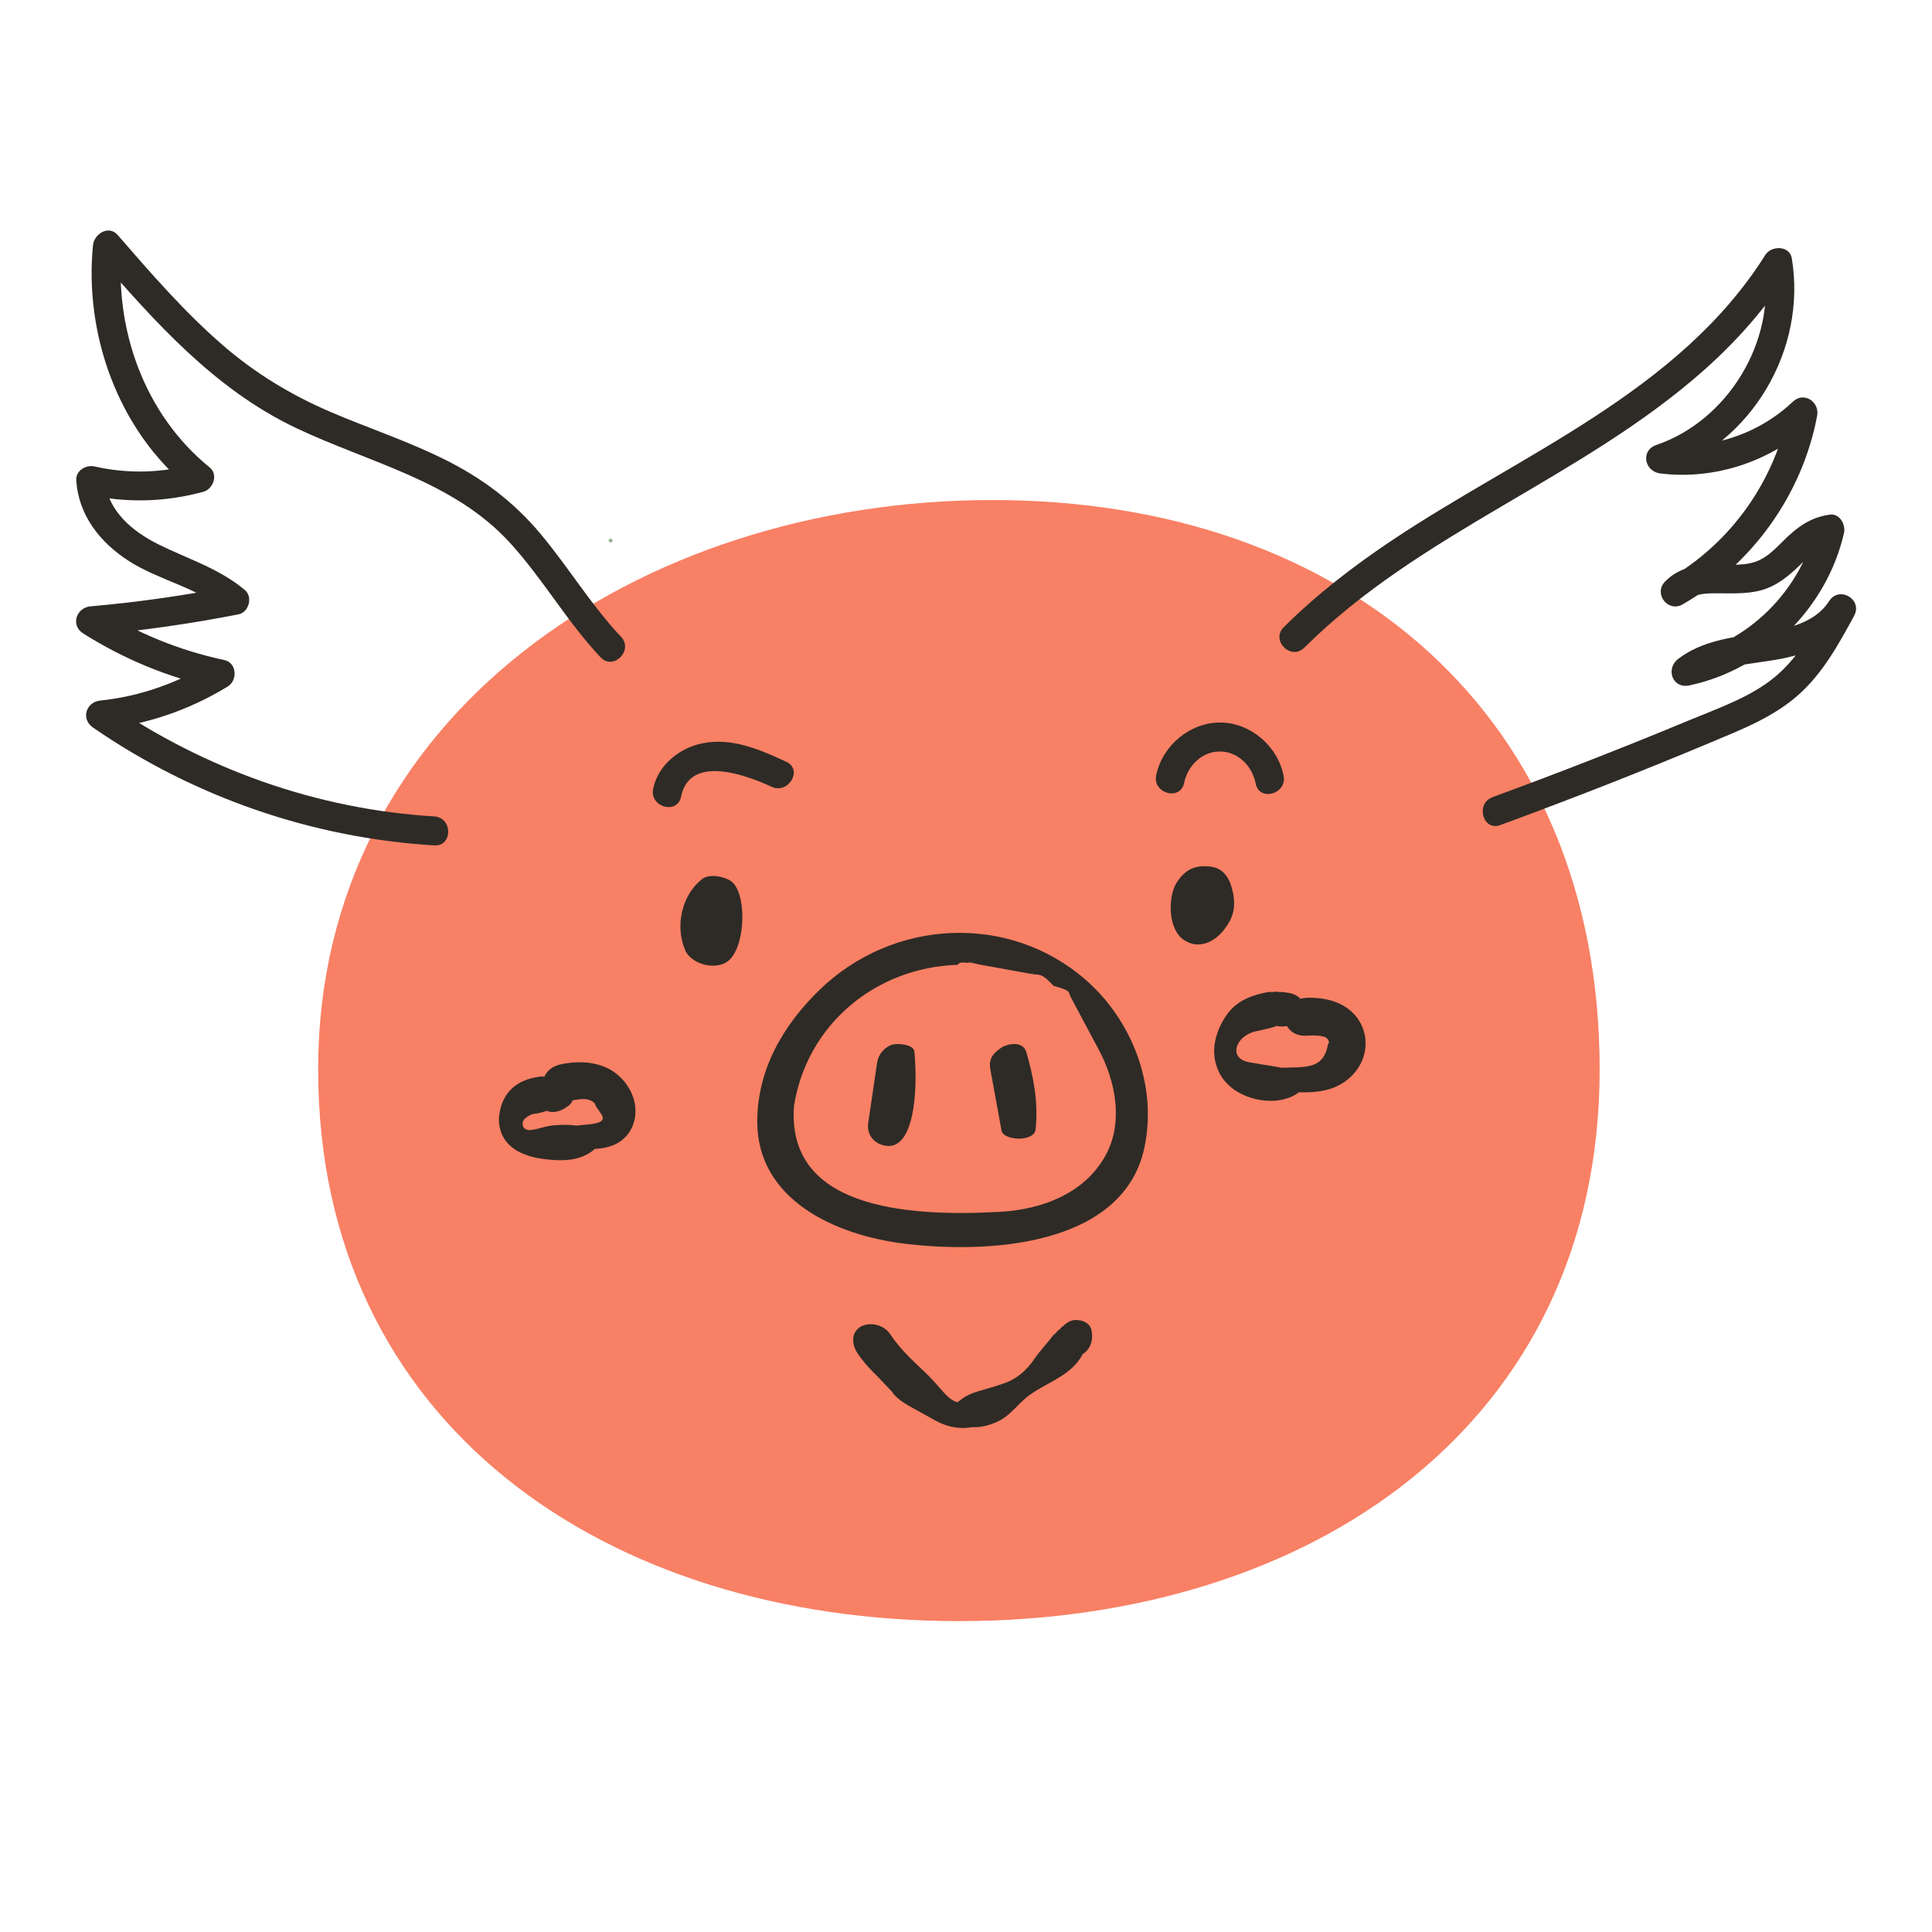
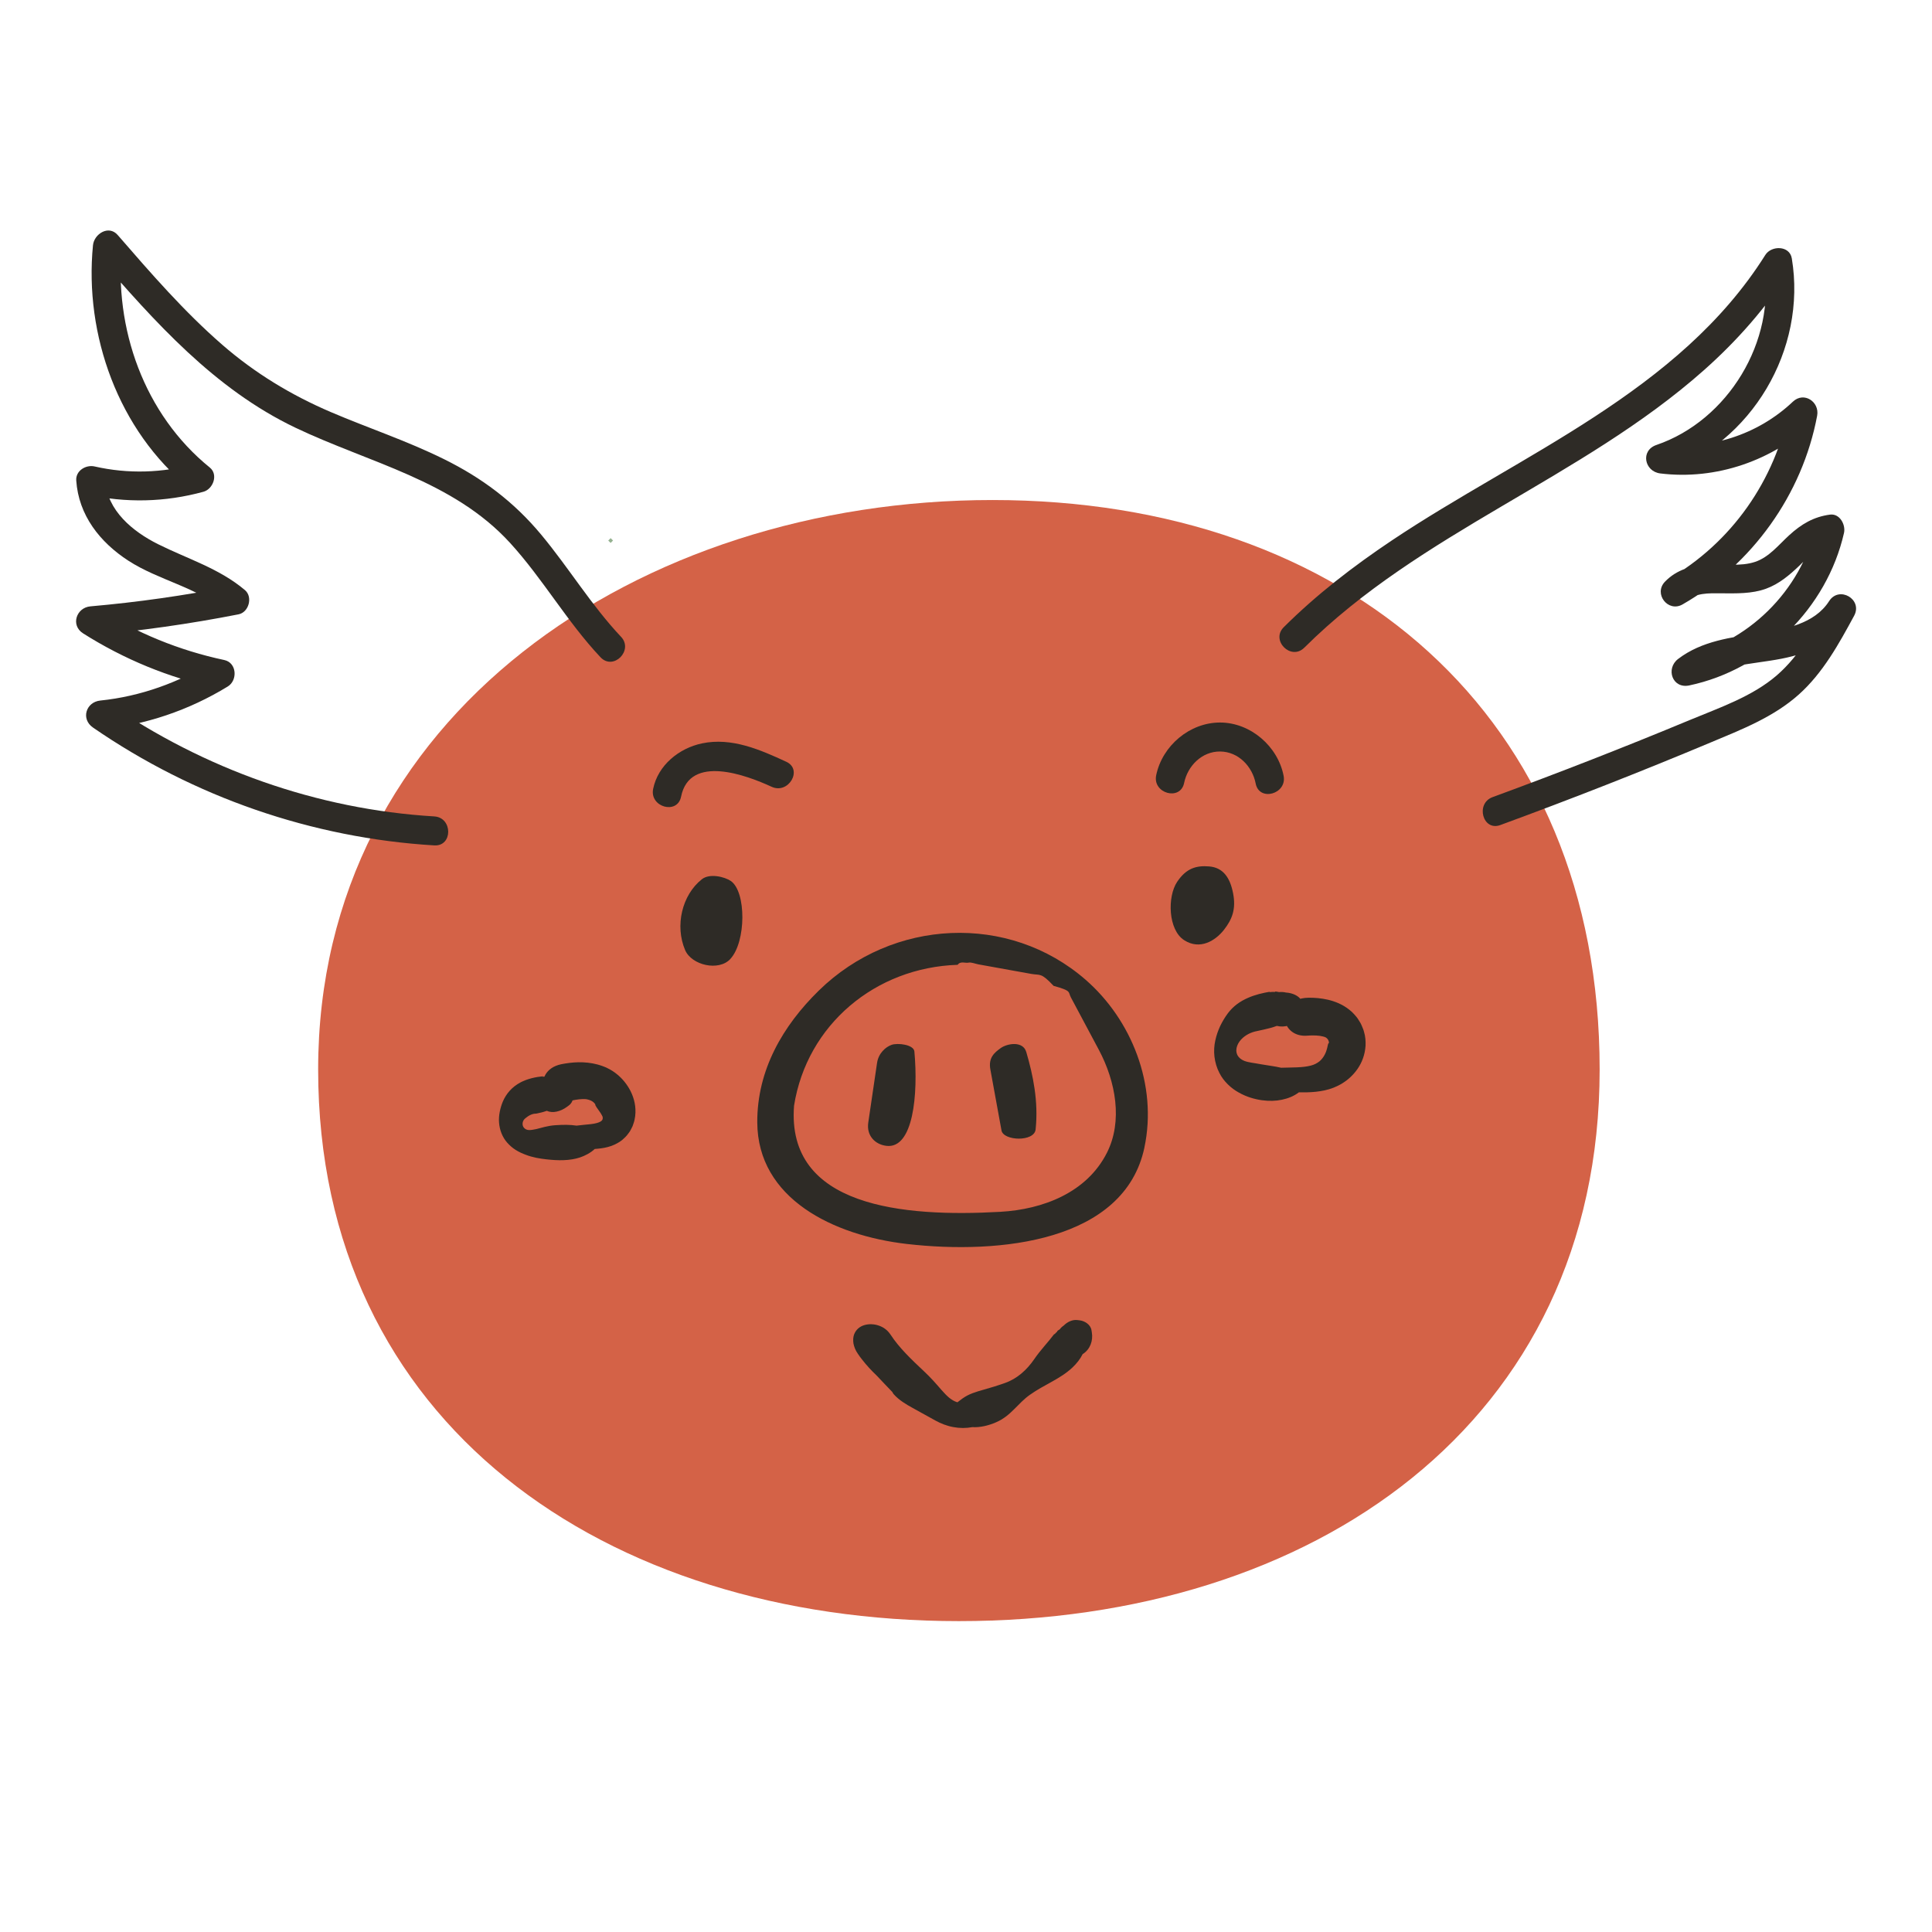
<svg xmlns="http://www.w3.org/2000/svg" id="Layer_1" data-name="Layer 1" viewBox="0 0 800 800">
  <defs>
    <style>
      .cls-1 {
        fill: #94b190;
      }

      .cls-2 {
        fill: #2e2b26;
      }

      .cls-3 {
-         fill: #F88065;
+         fill: #D46247;
      }
    </style>
  </defs>
  <path class="cls-3" d="M131.74,442.85c0,146.53,118.79,228.42,265.32,228.42s265.32-81.89,265.32-228.42-104.89-235.8-251.42-235.8-279.22,89.27-279.22,235.8Z" />
  <path class="cls-2" d="M473.87,475.22c-8.29,38.88-59.7,44.32-98.34,39.88-30.44-3.5-61.82-18.75-61.96-50.36-.09-21.67,10.58-39.98,25.48-54.56,30.61-29.95,78.75-32.11,110.45-4.51,19.03,16.56,29.89,43.57,24.36,69.55ZM455.03,434.75l-11.6-21.75c-1.21-2.27.47-2.69-7.16-4.78-5.28-5.64-5.47-4.27-9.25-4.95l-21.89-3.95c-1.29-.23-2.99-.98-4.17-.7s-3.28-.78-4.42.89c-34.03,1.09-62.41,24.77-67.74,58.33-3.26,41.94,45.15,46.22,85.39,43.95,17.66-1,35.8-7.92,44.16-24.44,6.65-13.14,3.63-29.55-3.32-42.6Z" />
  <rect class="cls-1" x="252.14" y="223.11" width="1.41" height="1.41" transform="translate(-84.2 244.35) rotate(-45)" />
  <path class="cls-3" d="M378.63,435.4c-.26-2.88-6.98-3.63-9.45-2.75s-5.42,3.48-6.01,7.48l-3.64,24.72c-.8,5.4,2.82,9.04,7.49,9.62,11.17,1.37,13.22-21.34,11.61-39.07ZM428.83,467.67c1.21-11.56-1.05-22.42-3.87-32.04-1.37-4.69-7.85-3.59-10.6-1.62s-5.16,4-4.28,8.79l4.62,25.31c.79,4.35,13.58,4.82,14.13-.43Z" />
  <path class="cls-2" d="M378.63,435.4c1.61,17.73-.44,40.44-11.61,39.07-4.67-.57-8.29-4.22-7.49-9.62l3.64-24.72c.59-4,3.51-6.59,6.01-7.48s9.19-.13,9.45,2.75Z" />
  <path class="cls-2" d="M428.83,467.67c-.55,5.25-13.34,4.78-14.13.43l-4.62-25.31c-.87-4.79,1.66-6.92,4.28-8.79,2.76-1.97,9.23-3.07,10.6,1.62,2.82,9.62,5.08,20.48,3.87,32.04Z" />
  <path class="cls-2" d="M446.97,546.71l-.94-.11c-1.98-.22-4.07.77-5.59,2.3-.61.4-1.17.93-1.65,1.57-.22.14-.44.24-.65.41l-.37.28.07.15c-.46.39-.88.83-1.27,1.29l.09-.35c-2.82,3.74-5.78,6.7-8.39,10.53-3.07,4.48-7.11,8.11-12.04,9.85-.96.36-1.95.68-2.95,1-1,.35-1.96.63-2.92.91-1.91.56-3.75,1.07-5.39,1.58-1.65.51-3.09,1.03-4.42,1.73-1.34.7-2.57,1.61-4.11,2.81-2.58-.77-4.44-2.69-6.56-5.07-1.04-1.19-2.19-2.54-3.41-3.86-1.21-1.31-2.45-2.59-3.76-3.81-5.37-5.04-10.42-9.87-13.89-15.19-.69-1.01-1.39-1.8-2.25-2.42-.79-.63-1.73-1.08-2.68-1.41-1.88-.66-4.08-.77-5.99-.2-1.91.57-3.53,1.87-4.28,3.99-.35,1.04-.43,2.27-.22,3.63.26,1.32.8,2.8,1.8,4.22.53.83,1.12,1.58,1.7,2.33,1.91,2.47,3.98,4.7,6.11,6.72,2.19,2.35,4.39,4.61,6.51,6.84.14.32.31.63.55.89,2.18,2.43,5.02,4.14,7.87,5.7,3.13,1.73,6.29,3.48,9.4,5.2,2.15,1.19,4.77,2.24,7.43,2.71,2.66.5,5.35.48,7.81.02,3.2.18,6.61-.6,9.85-2,3.23-1.38,5.59-3.5,7.62-5.54,2.07-2.04,3.94-4.11,6.39-5.84,3.03-2.16,6.1-3.74,9.12-5.44,3.02-1.69,6-3.48,8.64-5.99,1.67-1.6,3.15-3.47,4.09-5.41,3.18-1.99,4.37-5.61,3.82-8.98l-.15-.95c-.38-2.34-2.81-3.85-4.96-4.09Z" />
  <g id="eyes">
    <path class="cls-2" d="M302.44,397.08c-4.84,5.24-16.07,2.59-18.74-3.66-4.31-10.09-1.31-22.84,6.95-29.36,3.21-2.53,9.43-1.01,11.98.75,6.41,4.43,6.37,25.14-.2,32.26Z" />
    <path class="cls-2" d="M510.61,369.95c1.25,6.51-.39,10.73-3.83,15.11s-9.85,8.5-16.47,4.23-7-17.98-2.88-24.14c3.79-5.66,7.96-6.83,13.3-6.38,5.77.49,8.64,4.69,9.88,11.18Z" />
  </g>
  <g id="ears">
    <path class="cls-2" d="M540.07,268.21c48.07-47.89,114.84-70.02,165.38-114.83,13.8-12.23,26.08-26.13,35.91-41.75l-10.97-1.43c5.14,30.99-14.87,63.94-44.5,74.05-6.71,2.29-5,10.98,1.6,11.79,23.13,2.83,46.55-5.28,63.42-21.23l-10.03-5.84c-5.59,29.76-23.92,55.88-50.23,70.95,2.42,3.14,4.85,6.28,7.27,9.42,3.89-4.02,9.64-3.69,14.85-3.66,6.16.03,12.58.24,18.46-1.89,5.47-1.98,9.8-5.69,13.95-9.65,3.47-3.32,7.5-8.38,12.61-9.05l-5.79-7.6c-6.22,27.31-28.3,48.96-55.68,54.75,1.54,3.66,3.08,7.31,4.62,10.97,10.6-8.1,24.12-7.99,36.68-10.44,11.9-2.32,23.4-7.23,30.13-17.79-3.45-2.02-6.91-4.04-10.36-6.06-5.97,11.03-12.04,22.42-21.67,30.74-10.17,8.78-23.77,13.39-36,18.48-26.99,11.22-54.22,21.86-81.67,31.93-7.19,2.64-4.08,14.24,3.19,11.57,29.27-10.74,58.3-22.12,87.06-34.18,12.81-5.37,26.02-10.47,36.53-19.86,10-8.93,16.61-20.97,22.92-32.62,3.69-6.81-6.21-12.57-10.36-6.06-6.05,9.49-18.47,11.71-28.79,13.24-11.78,1.74-23.96,3.24-33.72,10.69-5.26,4.02-2.41,12.45,4.62,10.97,31.21-6.59,56.98-32.03,64.06-63.13.76-3.35-1.7-8.13-5.79-7.6-6.81.9-11.9,3.96-16.92,8.55-4.36,3.98-8.31,9.08-14.08,11.01-6.14,2.05-13.1.76-19.45,1.11-6.77.38-13.05,2.09-17.89,7.1s1.28,12.85,7.27,9.42c28.79-16.5,49.62-45.48,55.74-78.13,1.08-5.76-5.46-10.15-10.03-5.84-14.75,13.95-34.86,20.17-54.94,17.71l1.6,11.79c36.29-12.37,59.14-51.09,52.88-88.81-.89-5.4-8.45-5.43-10.97-1.43-35.68,56.72-101.12,82.41-154.67,118.23-15.92,10.65-31.16,22.39-44.75,35.92-5.48,5.46,3.01,13.94,8.49,8.49h0Z" />
    <path class="cls-2" d="M257.17,263.7c-12.32-13.07-21.61-28.54-33.07-42.31s-24.66-23.55-40.18-31.23-31.3-12.85-46.86-19.5c-16.45-7.03-31.49-16.14-45.01-27.89-15.82-13.75-29.6-29.65-43.31-45.45-3.74-4.32-9.78-.45-10.24,4.24-3.65,37.14,10.57,76.76,39.91,100.53.88-3.34,1.77-6.69,2.65-10.03-13.78,3.79-27.94,4.26-41.89,1.09-3.56-.81-7.87,1.71-7.6,5.79.96,14.39,9.79,25.6,21.61,33.25,12.59,8.14,28.17,10.87,39.77,20.66l2.65-10.03c-19.24,3.78-38.64,6.55-58.17,8.26-5.82.51-8.3,7.84-3.03,11.18,16.95,10.74,35.65,18.45,55.29,22.62-.48-3.66-.96-7.31-1.43-10.97-14.25,8.71-30.07,14.46-46.73,16.17-5.95.61-8.13,7.66-3.03,11.18,41.73,28.78,90.72,45.75,141.32,48.8,7.71.46,7.69-11.54,0-12-48.54-2.92-95.29-19.59-135.27-47.16-1.01,3.73-2.02,7.45-3.03,11.18,18.82-1.93,36.64-7.94,52.78-17.81,4.17-2.55,3.8-9.85-1.43-10.97-18.72-3.98-36.26-11.18-52.42-21.41-1.01,3.73-2.02,7.45-3.03,11.18,20.6-1.81,41.08-4.71,61.36-8.69,4.26-.84,6-7.2,2.65-10.03-10.69-9.02-23.68-12.88-35.99-19.02-10.46-5.23-21.04-13.87-21.88-26.4l-7.6,5.79c16.04,3.64,32.41,3.26,48.27-1.09,4.01-1.1,6.26-7.1,2.65-10.03-27.2-22.03-39.78-57.65-36.4-92.05l-10.24,4.24c23.89,27.54,48.6,55.32,82.06,71.3,30.51,14.57,65.3,21.85,88.94,47.75,13.59,14.89,23.58,32.64,37.43,47.33,5.31,5.63,13.78-2.87,8.49-8.49h0Z" />
  </g>
  <path class="cls-2" d="M490.32,324.21c1.45-7.06,7.35-13.1,14.92-13.03s13.34,6.18,14.71,13.27c1.47,7.57,13.03,4.37,11.57-3.19-2.36-12.23-13.69-22.05-26.28-22.08s-23.97,9.6-26.49,21.84c-1.55,7.54,10.01,10.76,11.57,3.19h0Z" />
  <path class="cls-2" d="M325.58,315.43c-10.89-5.03-22.62-10.17-34.86-7.62-9.56,1.99-18.29,9.06-20.27,18.88-1.52,7.54,10.05,10.77,11.57,3.19,3.58-17.8,27.29-8.8,37.5-4.09,6.96,3.22,13.07-7.12,6.06-10.36h0Z" />
  <path class="cls-2" d="M539.32,414.84l-.55-.83c-1.15-1.73-3.57-2.85-6.27-3.02-.87-.21-1.85-.28-2.88-.19-.32-.06-.62-.14-.96-.17l-.6-.06-.08.15c-.79-.02-1.6,0-2.42.13l.42-.22c-3.14.54-6.27,1.25-9.3,2.6-.76.31-1.49.72-2.23,1.11-.75.44-1.56.94-2.26,1.48-1.44,1.08-2.7,2.36-3.78,3.79-1.25,1.7-2.3,3.46-3.19,5.32-.86,1.87-1.55,3.84-2,5.94-.46,2.08-.61,4.35-.34,6.66.26,2.29.97,4.71,2.06,6.78,1.68,3.38,4.81,6.35,8.01,8.08,3.23,1.83,6.52,2.75,9.56,3.19,3.02.42,5.91.31,8.31-.21,2.47-.51,4.93-1.46,7.01-3.05,2.27.03,4.59.01,6.99-.24,2.41-.26,4.86-.71,7.38-1.69,2.61-1.04,5.03-2.51,7.12-4.5,2.08-2,3.92-4.48,5.05-7.64.58-1.63.96-3.4,1.08-5.26.07-1.86-.06-3.81-.62-5.66-.22-.96-.62-1.76-.97-2.63-.33-.86-.84-1.66-1.36-2.46-.49-.82-1.1-1.53-1.74-2.23-.62-.73-1.31-1.32-2.02-1.89-2.86-2.28-5.96-3.46-8.8-4.14-2.86-.66-5.58-.88-8.15-.84-3.97.06-6.64,1.52-8.18,3.31-1.55,1.8-1.98,3.97-1.62,5.93.36,1.97,1.48,3.74,3.1,4.91,1.63,1.18,3.75,1.76,6.28,1.55.71-.04,1.42-.1,2.08-.09,1.13-.03,2.12.07,3.07.17.86.16,1.72.32,2.26.57.16.08.32.15.41.26.1.09.24.17.34.26.13.21.34.35.42.58.16.16.16.49.29.71.02.12,0,.22.03.32,0,.11-.03.21-.02.31-.14.1-.26.19-.28.28-.16.43-.23,1.01-.43,1.82-.19.8-.52,1.77-1.04,2.75-.52.97-1.23,1.93-2.09,2.66-.97.79-2.23,1.45-3.6,1.79-3.48.92-7.81.74-12.32.9-2.81-.66-5.67-.95-8.48-1.46-2.71-.54-4.89-.67-6.7-1.36-.89-.35-1.72-.85-2.38-1.61-.62-.72-1-1.67-1-2.74.01-1.33.55-2.65,1.35-3.74.8-1.1,1.86-1.99,2.97-2.67,1.11-.69,2.31-1.14,3.4-1.42,1.18-.26,2.38-.52,3.63-.8,1.68-.39,3.57-.82,5.43-1.53,1.67.42,3.34.32,4.98-.18,1.64-.5,3.23-1.42,4.54-2.63l.74-.69c1.84-1.68,1.6-4.53.35-6.42Z" />
  <path class="cls-2" d="M237,451.38l-.37-.89c-.76-1.87-2.83-3.31-5.35-3.82-.8-.31-1.72-.5-2.73-.52-.29-.1-.58-.2-.92-.27l-.58-.11-.09.14c-.78-.1-1.58-.14-2.41-.07l.43-.19c-1.58.14-3.19.4-4.78.8-.8.19-1.59.45-2.37.73-.39.13-.78.31-1.16.48l-.57.25-.63.33c-3.43,1.82-5.85,4.59-7.26,7.9-1.03,2.46-1.83,5.78-1.56,8.79.25,3.02,1.36,5.93,3.35,8.2,1.01,1.13,2.15,2.16,3.47,2.99.66.41,1.34.8,2.06,1.14.36.17.71.34,1.12.49l1.01.4c2.98,1.15,5.94,1.61,8.55,1.9,2.47.28,4.83.44,7.2.35,2.35-.09,4.64-.43,6.76-1.13,1.07-.36,2.05-.8,3.11-1.37,1.04-.57,2.07-1.27,3-2.14,1.7-.13,3.49-.29,5.42-.81,1.92-.5,3.95-1.38,5.86-2.85.7-.63,1.44-1.26,2.05-2,.58-.76,1.22-1.52,1.64-2.41.23-.43.45-.88.67-1.33.18-.46.34-.95.49-1.42.34-.95.45-1.86.61-2.82.44-3.78-.39-7.31-1.98-10.44-1.37-2.63-3.23-4.98-5.63-6.92-1.19-.97-2.54-1.83-4.02-2.53-.77-.4-1.37-.58-2.04-.84-.66-.26-1.33-.42-1.99-.62-2.67-.71-5.34-.95-7.85-.91-2.51.05-4.87.37-7.1.81-3.4.71-5.45,2.4-6.55,4.3-1.1,1.91-1.27,4.08-.75,6,.52,1.93,1.76,3.61,3.48,4.59,1.73.99,3.89,1.28,6.26.62.66-.18,1.32-.35,1.95-.48,2.09-.45,4.03-.69,5.77-.58.48.06.91.2,1.36.32.39.15.93.33,1.09.47.25.1.49.35.75.52.23.27.5.47.7.79,0,.21.05.36.11.53.32.59.68,1.13,1.09,1.67.35.54.79,1.07,1.09,1.58.3.48.57,1,.74,1.35.13.39.12.88-.07,1.33-.12.24-.41.53-.76.73-.84.51-2.27.86-4.01,1.07-.87.11-1.81.19-2.82.28-1.02.09-2.09.2-3.12.34-2.66-.43-5.56-.39-8.71-.18-1.55.1-3.03.36-4.41.69-1.31.32-2.5.68-3.6.93-2.35.47-3.85.74-5-.52l-.08-.09c-.62-.76-.66-1.81-.35-2.59.14-.4.39-.74.66-1.02.27-.3.54-.4.93-.74.74-.59,1.6-1.02,2.35-1.24.37-.12.73-.17,1.01-.19.14-.03.27.02.37,0,.14-.02.42-.06.61-.12.57-.1,1.15-.24,1.8-.41.66-.16,1.35-.39,2.11-.65,1.27.56,2.62.63,4.09.32,1.45-.31,2.99-1.01,4.35-2.03l.77-.58c1.91-1.41,2.17-4.25,1.35-6.29Z" />
</svg>
